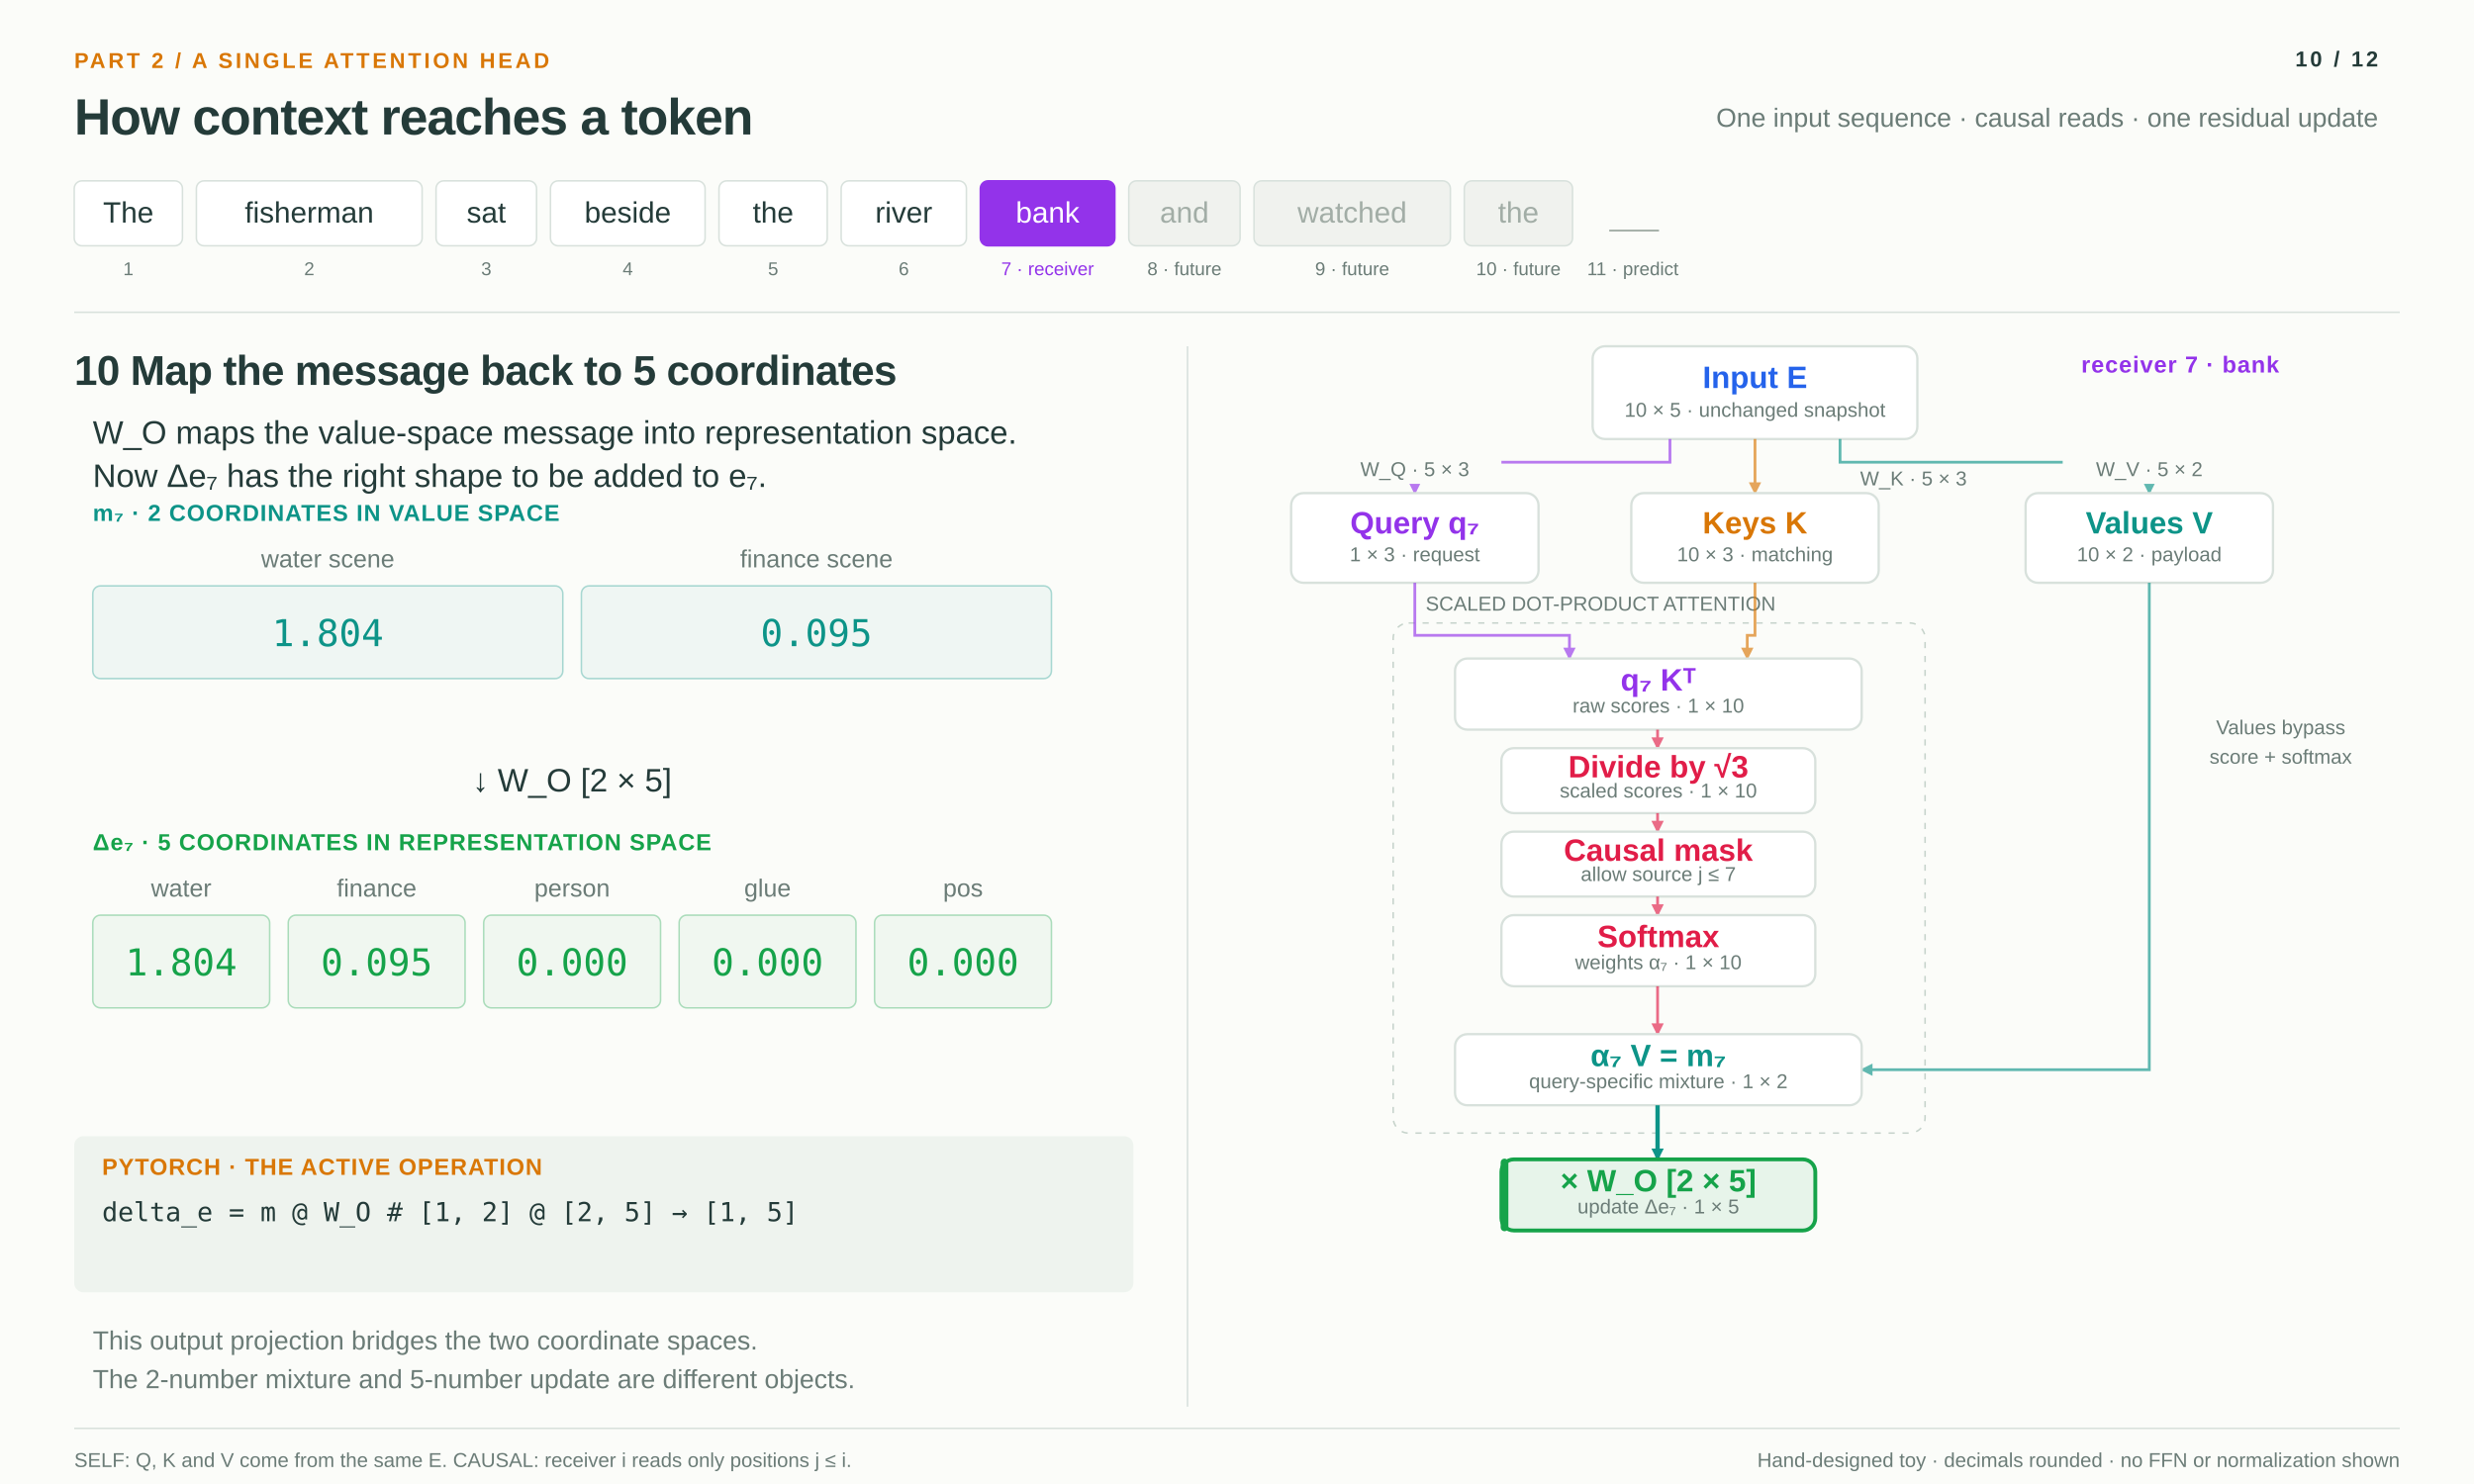
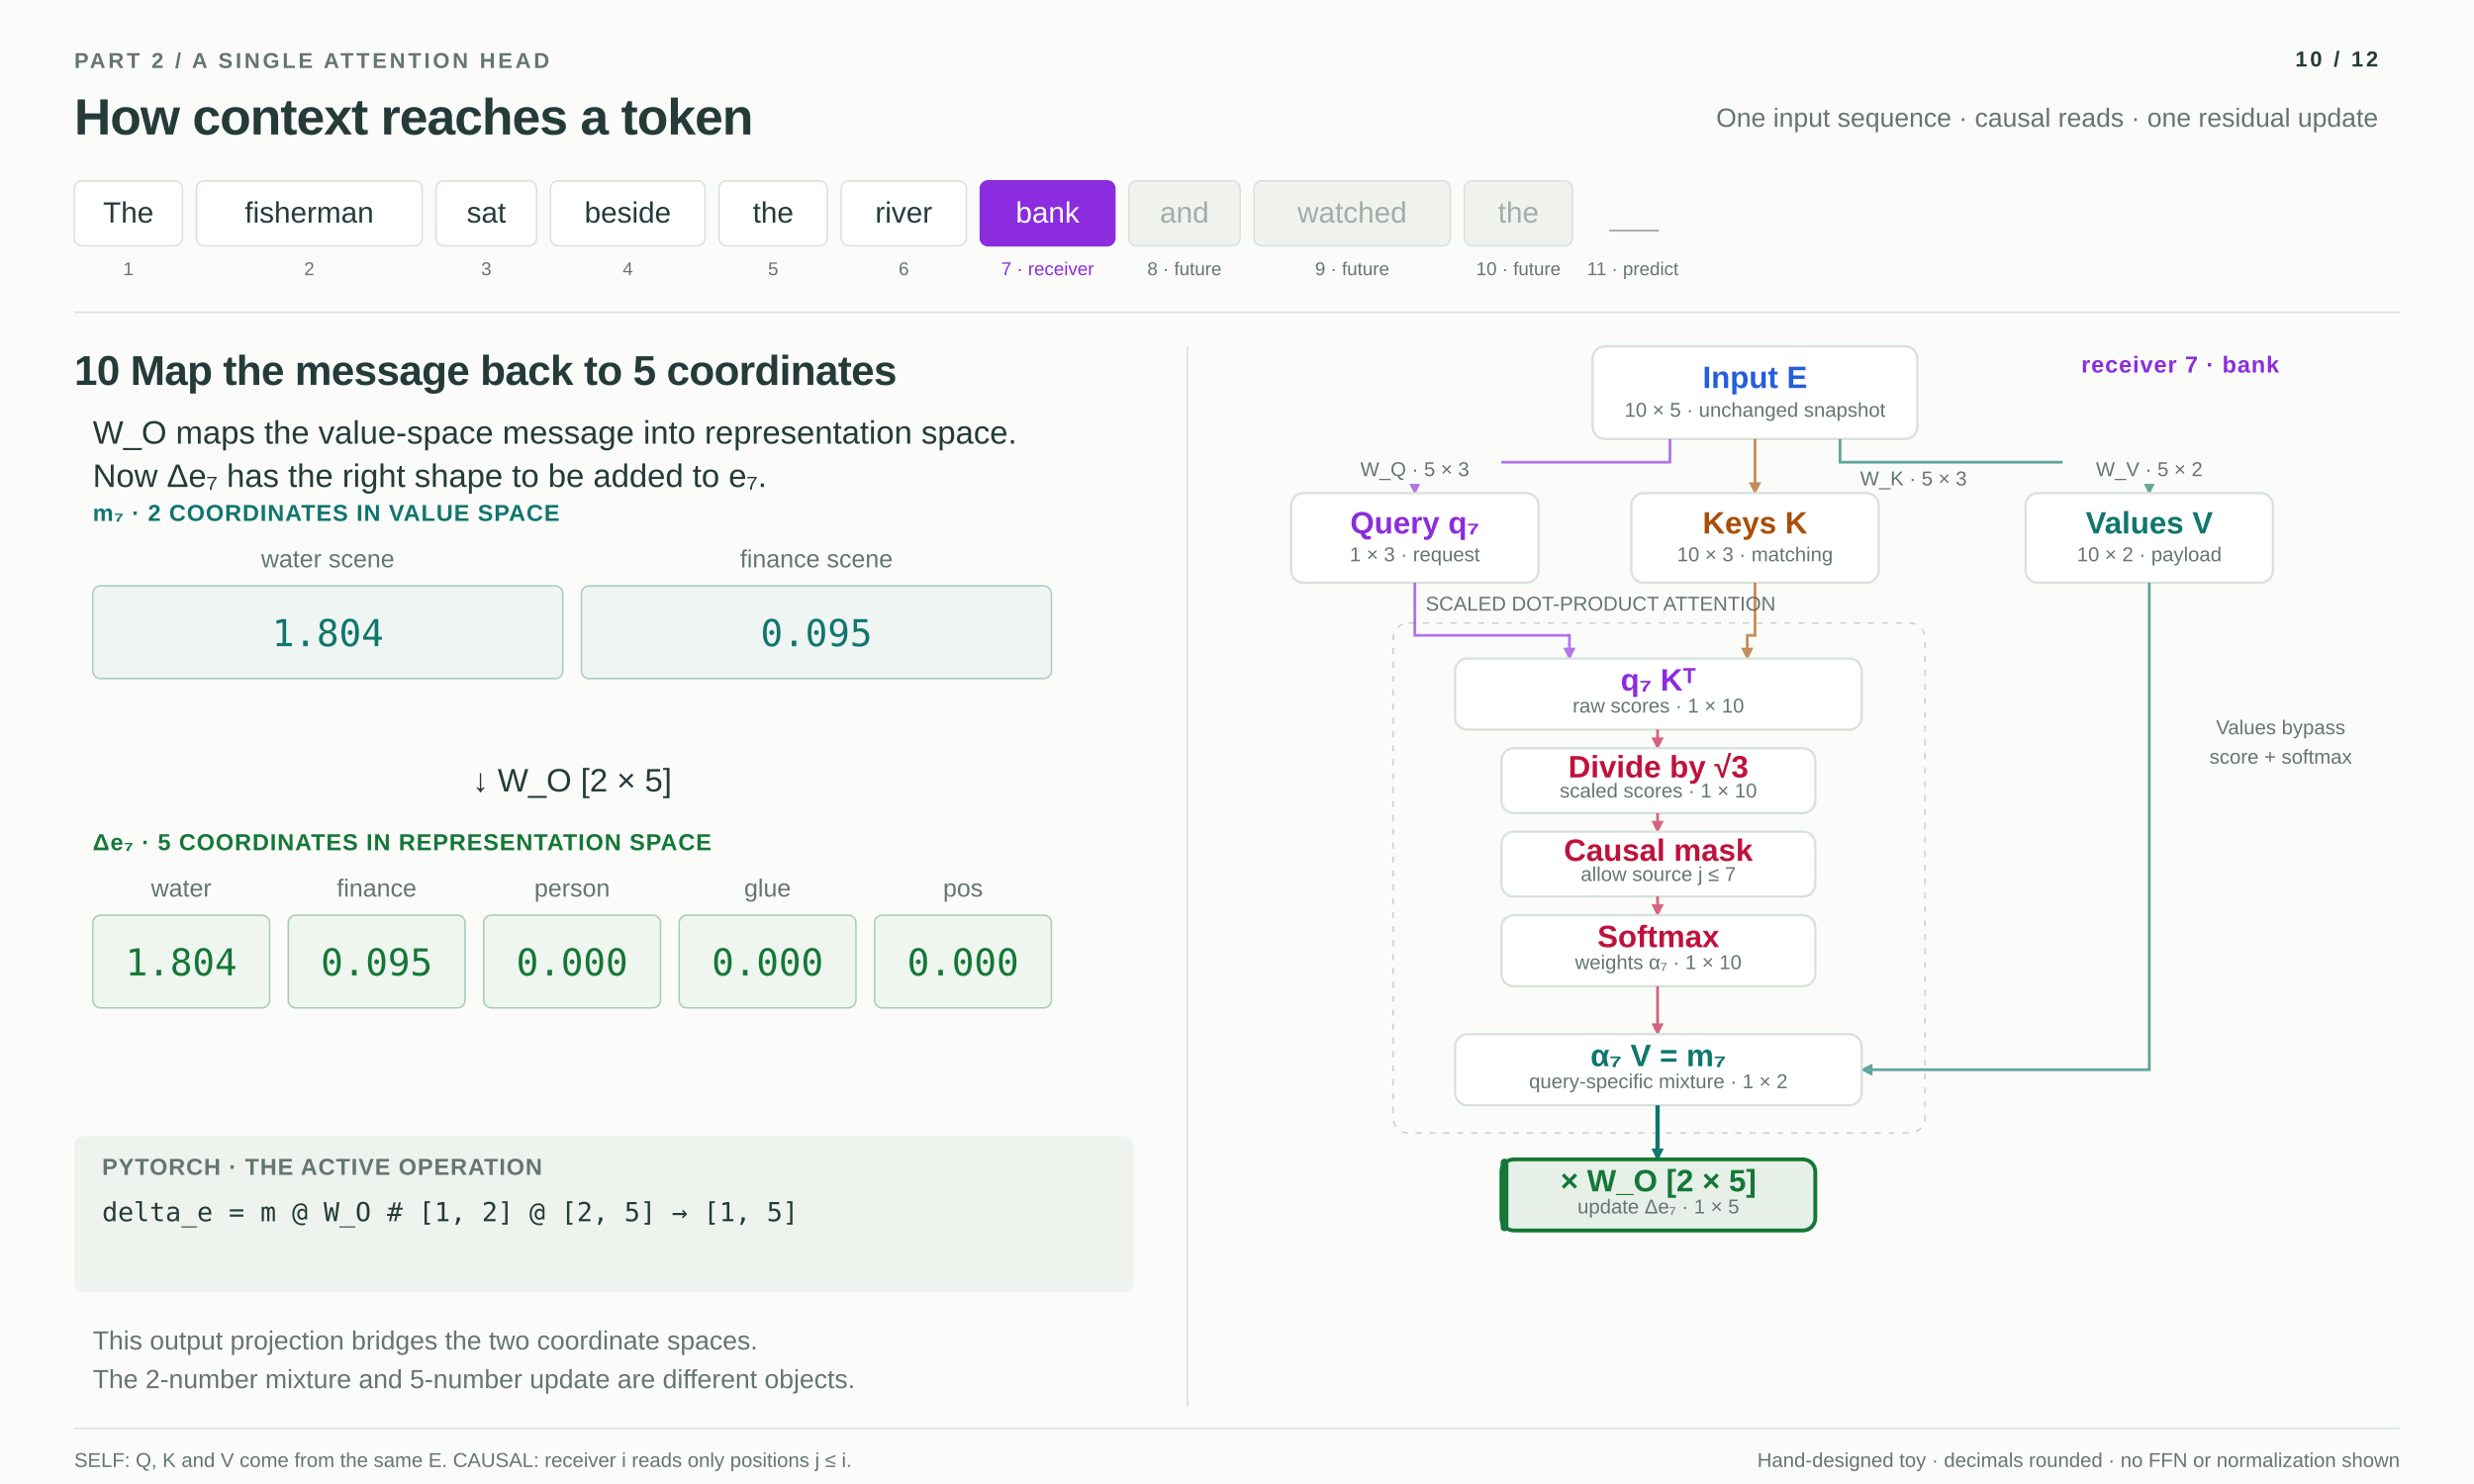
<svg xmlns="http://www.w3.org/2000/svg" id="stage-9-svg" width="1600" height="960" viewBox="0 0 1600 960" role="img" aria-labelledby="stage-9-title stage-9-desc">
  <defs>
    <marker id="stage-9-q" markerWidth="8" markerHeight="8" refX="7" refY="4" orient="auto" markerUnits="userSpaceOnUse">
-       <path d="M0 0 L8 4 L0 8 Z" fill="#9333ea" />
+       <path d="M0 0 L8 4 L0 8 Z" fill="#8b2cde" />
    </marker>
    <marker id="stage-9-k" markerWidth="8" markerHeight="8" refX="7" refY="4" orient="auto" markerUnits="userSpaceOnUse">
-       <path d="M0 0 L8 4 L0 8 Z" fill="#d97706" />
+       <path d="M0 0 L8 4 L0 8 Z" fill="#aa4e08" />
    </marker>
    <marker id="stage-9-v" markerWidth="8" markerHeight="8" refX="7" refY="4" orient="auto" markerUnits="userSpaceOnUse">
-       <path d="M0 0 L8 4 L0 8 Z" fill="#0d9488" />
+       <path d="M0 0 L8 4 L0 8 Z" fill="#0f766e" />
    </marker>
    <marker id="stage-9-a" markerWidth="8" markerHeight="8" refX="7" refY="4" orient="auto" markerUnits="userSpaceOnUse">
-       <path d="M0 0 L8 4 L0 8 Z" fill="#e11d48" />
+       <path d="M0 0 L8 4 L0 8 Z" fill="#be123c" />
    </marker>
    <marker id="stage-9-m" markerWidth="8" markerHeight="8" refX="7" refY="4" orient="auto" markerUnits="userSpaceOnUse">
-       <path d="M0 0 L8 4 L0 8 Z" fill="#0d9488" />
+       <path d="M0 0 L8 4 L0 8 Z" fill="#0f766e" />
    </marker>
    <marker id="stage-9-d" markerWidth="8" markerHeight="8" refX="7" refY="4" orient="auto" markerUnits="userSpaceOnUse">
-       <path d="M0 0 L8 4 L0 8 Z" fill="#16a34a" />
+       <path d="M0 0 L8 4 L0 8 Z" fill="#147737" />
    </marker>
    <marker id="stage-9-e" markerWidth="8" markerHeight="8" refX="7" refY="4" orient="auto" markerUnits="userSpaceOnUse">
-       <path d="M0 0 L8 4 L0 8 Z" fill="#2563eb" />
+       <path d="M0 0 L8 4 L0 8 Z" fill="#245edb" />
    </marker>
  </defs>
-   <style>#stage-9-svg text{font-family:'Avenir Next','Segoe UI',Arial,sans-serif;fill:#243b39}#stage-9-svg .eyebrow{font-size:14px;font-weight:700;letter-spacing:1.8px}#stage-9-svg .heading{font-size:33px;font-weight:600;letter-spacing:-.6px}#stage-9-svg .stage-title{font-size:27px;font-weight:600;letter-spacing:-.4px}#stage-9-svg .body{font-size:21px}#stage-9-svg .detail{font-size:17px;fill:#6b7c77}#stage-9-svg .axis{font-size:16px;fill:#6b7c77}#stage-9-svg .smallcap{font-size:15px;font-weight:700;letter-spacing:.6px}#stage-9-svg .formula{font-family:'STIX Two Text',Georgia,serif;font-size:26px}#stage-9-svg .number{font-family:'SFMono-Regular',Consolas,monospace;font-size:24px}#stage-9-svg .table-number{font-family:'SFMono-Regular',Consolas,monospace;font-size:18px}#stage-9-svg .table-label{font-size:18px}#stage-9-svg .table-head{font-size:15px;font-weight:600;fill:#6b7c77}#stage-9-svg .node-title{font-size:20px;font-weight:600}#stage-9-svg .node-caption{font-size:13px;fill:#6b7c77}#stage-9-svg .code{font-family:'SFMono-Regular',Consolas,monospace;font-size:17px}#stage-9-svg .token{font-size:19px}#stage-9-svg .position{font-size:12px;fill:#6b7c77}#stage-9-svg .tiny{font-size:13px;fill:#6b7c77}</style>
+   <style>#stage-9-svg text{font-family:'Avenir Next','Segoe UI',Arial,sans-serif;fill:#243b39}#stage-9-svg .eyebrow{font-size:14px;font-weight:700;letter-spacing:1.8px}#stage-9-svg .heading{font-size:33px;font-weight:600;letter-spacing:-.6px}#stage-9-svg .stage-title{font-size:27px;font-weight:600;letter-spacing:-.4px}#stage-9-svg .body{font-size:21px}#stage-9-svg .detail{font-size:17px;fill:#65756f}#stage-9-svg .axis{font-size:16px;fill:#65756f}#stage-9-svg .smallcap{font-size:15px;font-weight:700;letter-spacing:.6px}#stage-9-svg .formula{font-family:'STIX Two Text',Georgia,serif;font-size:26px}#stage-9-svg .number{font-family:'SFMono-Regular',Consolas,monospace;font-size:24px}#stage-9-svg .table-number{font-family:'SFMono-Regular',Consolas,monospace;font-size:18px}#stage-9-svg .table-label{font-size:18px}#stage-9-svg .table-head{font-size:15px;font-weight:600;fill:#65756f}#stage-9-svg .node-title{font-size:20px;font-weight:600}#stage-9-svg .node-caption{font-size:13px;fill:#65756f}#stage-9-svg .code{font-family:'SFMono-Regular',Consolas,monospace;font-size:17px}#stage-9-svg .token{font-size:19px}#stage-9-svg .position{font-size:12px;fill:#65756f}#stage-9-svg .tiny{font-size:13px;fill:#65756f}</style>
  <rect x="0" y="0" width="1600" height="960" rx="0" fill="#fbfcf9" stroke="none" />
-   <text x="48" y="44" class="eyebrow" style="fill:#d97706">PART 2 / A SINGLE ATTENTION HEAD</text>
+   <text x="48" y="44" class="eyebrow" style="fill:#65756f">PART 2 / A SINGLE ATTENTION HEAD</text>
  <text x="48" y="87" class="heading">How context reaches a token</text>
  <text x="1538" y="43" class="eyebrow" text-anchor="end">10 / 12</text>
  <text x="1538" y="82" class="detail" text-anchor="end">One input sequence · causal reads · one residual update</text>
  <rect x="48" y="117" width="70" height="42" rx="5" fill="white" stroke="#d8e1dc" />
  <text x="83" y="144" class="token" text-anchor="middle" style="fill:#243b39">The</text>
  <text x="83" y="178" class="position" text-anchor="middle">1</text>
  <rect x="127" y="117" width="146" height="42" rx="5" fill="white" stroke="#d8e1dc" />
  <text x="200" y="144" class="token" text-anchor="middle" style="fill:#243b39">fisherman</text>
  <text x="200" y="178" class="position" text-anchor="middle">2</text>
  <rect x="282" y="117" width="65" height="42" rx="5" fill="white" stroke="#d8e1dc" />
  <text x="314.5" y="144" class="token" text-anchor="middle" style="fill:#243b39">sat</text>
  <text x="314.5" y="178" class="position" text-anchor="middle">3</text>
  <rect x="356" y="117" width="100" height="42" rx="5" fill="white" stroke="#d8e1dc" />
  <text x="406" y="144" class="token" text-anchor="middle" style="fill:#243b39">beside</text>
  <text x="406" y="178" class="position" text-anchor="middle">4</text>
  <rect x="465" y="117" width="70" height="42" rx="5" fill="white" stroke="#d8e1dc" />
  <text x="500" y="144" class="token" text-anchor="middle" style="fill:#243b39">the</text>
  <text x="500" y="178" class="position" text-anchor="middle">5</text>
  <rect x="544" y="117" width="81" height="42" rx="5" fill="white" stroke="#d8e1dc" />
  <text x="584.5" y="144" class="token" text-anchor="middle" style="fill:#243b39">river</text>
  <text x="584.5" y="178" class="position" text-anchor="middle">6</text>
-   <rect x="634" y="117" width="87" height="42" rx="5" fill="#9333ea" stroke="#9333ea" />
+   <rect x="634" y="117" width="87" height="42" rx="5" fill="#8b2cde" stroke="#8b2cde" />
  <text x="677.5" y="144" class="token" text-anchor="middle" style="fill:white">bank</text>
-   <text x="677.5" y="178" class="position" text-anchor="middle" style="fill:#9333ea">7 · receiver</text>
+   <text x="677.5" y="178" class="position" text-anchor="middle" style="fill:#8b2cde">7 · receiver</text>
  <rect x="730" y="117" width="72" height="42" rx="5" fill="#f0f2ee" stroke="#d8e1dc" />
  <text x="766" y="144" class="token" text-anchor="middle" style="fill:#a2ada6">and</text>
  <text x="766" y="178" class="position" text-anchor="middle">8 · future</text>
  <rect x="811" y="117" width="127" height="42" rx="5" fill="#f0f2ee" stroke="#d8e1dc" />
  <text x="874.5" y="144" class="token" text-anchor="middle" style="fill:#a2ada6">watched</text>
  <text x="874.5" y="178" class="position" text-anchor="middle">9 · future</text>
  <rect x="947" y="117" width="70" height="42" rx="5" fill="#f0f2ee" stroke="#d8e1dc" />
  <text x="982" y="144" class="token" text-anchor="middle" style="fill:#a2ada6">the</text>
  <text x="982" y="178" class="position" text-anchor="middle">10 · future</text>
  <text x="1041" y="146" class="token" style="fill:#a2ada6">___</text>
  <text x="1056" y="178" class="position" text-anchor="middle">11 · predict</text>
  <line x1="48" y1="202" x2="1552" y2="202" stroke="#d8e1dc" />
  <text x="48" y="249" class="stage-title">10   Map the message back to 5 coordinates</text>
  <text x="60" y="287" class="body">W_O maps the value-space message into representation space.</text>
  <text x="60" y="315" class="body">Now Δe₇ has the right shape to be added to e₇.</text>
-   <text x="60" y="337" class="smallcap" style="fill:#0d9488">m₇ · 2 COORDINATES IN VALUE SPACE</text>
+   <text x="60" y="337" class="smallcap" style="fill:#0f766e">m₇ · 2 COORDINATES IN VALUE SPACE</text>
  <text x="212" y="367" class="axis" text-anchor="middle">water scene</text>
-   <rect x="60" y="379" width="304" height="60" rx="5" fill="#0d94880c" stroke="#0d948855" />
-   <text x="212" y="418" class="number" text-anchor="middle" style="fill:#0d9488">1.804</text>
+   <rect x="60" y="379" width="304" height="60" rx="5" fill="#0f766e0c" stroke="#0f766e55" />
+   <text x="212" y="418" class="number" text-anchor="middle" style="fill:#0f766e">1.804</text>
  <text x="528" y="367" class="axis" text-anchor="middle">finance scene</text>
-   <rect x="376" y="379" width="304" height="60" rx="5" fill="#0d94880c" stroke="#0d948855" />
-   <text x="528" y="418" class="number" text-anchor="middle" style="fill:#0d9488">0.095</text>
+   <rect x="376" y="379" width="304" height="60" rx="5" fill="#0f766e0c" stroke="#0f766e55" />
+   <text x="528" y="418" class="number" text-anchor="middle" style="fill:#0f766e">0.095</text>
  <text x="370" y="512" class="body" text-anchor="middle">↓  W_O [2 × 5]</text>
-   <text x="60" y="550" class="smallcap" style="fill:#16a34a">Δe₇ · 5 COORDINATES IN REPRESENTATION SPACE</text>
+   <text x="60" y="550" class="smallcap" style="fill:#147737">Δe₇ · 5 COORDINATES IN REPRESENTATION SPACE</text>
  <text x="117.2" y="580" class="axis" text-anchor="middle">water</text>
-   <rect x="60" y="592" width="114.4" height="60" rx="5" fill="#16a34a0c" stroke="#16a34a55" />
-   <text x="117.2" y="631" class="number" text-anchor="middle" style="fill:#16a34a">1.804</text>
+   <rect x="60" y="592" width="114.4" height="60" rx="5" fill="#1477370c" stroke="#14773755" />
+   <text x="117.2" y="631" class="number" text-anchor="middle" style="fill:#147737">1.804</text>
  <text x="243.6" y="580" class="axis" text-anchor="middle">finance</text>
-   <rect x="186.4" y="592" width="114.4" height="60" rx="5" fill="#16a34a0c" stroke="#16a34a55" />
-   <text x="243.6" y="631" class="number" text-anchor="middle" style="fill:#16a34a">0.095</text>
+   <rect x="186.4" y="592" width="114.4" height="60" rx="5" fill="#1477370c" stroke="#14773755" />
+   <text x="243.6" y="631" class="number" text-anchor="middle" style="fill:#147737">0.095</text>
  <text x="370" y="580" class="axis" text-anchor="middle">person</text>
-   <rect x="312.8" y="592" width="114.4" height="60" rx="5" fill="#16a34a0c" stroke="#16a34a55" />
-   <text x="370" y="631" class="number" text-anchor="middle" style="fill:#16a34a">0.000</text>
+   <rect x="312.8" y="592" width="114.4" height="60" rx="5" fill="#1477370c" stroke="#14773755" />
+   <text x="370" y="631" class="number" text-anchor="middle" style="fill:#147737">0.000</text>
  <text x="496.4" y="580" class="axis" text-anchor="middle">glue</text>
-   <rect x="439.2" y="592" width="114.4" height="60" rx="5" fill="#16a34a0c" stroke="#16a34a55" />
-   <text x="496.4" y="631" class="number" text-anchor="middle" style="fill:#16a34a">0.000</text>
+   <rect x="439.2" y="592" width="114.4" height="60" rx="5" fill="#1477370c" stroke="#14773755" />
+   <text x="496.4" y="631" class="number" text-anchor="middle" style="fill:#147737">0.000</text>
  <text x="622.8" y="580" class="axis" text-anchor="middle">pos</text>
-   <rect x="565.6" y="592" width="114.4" height="60" rx="5" fill="#16a34a0c" stroke="#16a34a55" />
-   <text x="622.8" y="631" class="number" text-anchor="middle" style="fill:#16a34a">0.000</text>
+   <rect x="565.6" y="592" width="114.4" height="60" rx="5" fill="#1477370c" stroke="#14773755" />
+   <text x="622.8" y="631" class="number" text-anchor="middle" style="fill:#147737">0.000</text>
  <rect x="48" y="735" width="685" height="101" rx="6" fill="#eef3ee" stroke="none" />
-   <text x="66" y="760" class="smallcap" style="fill:#d97706">PYTORCH · THE ACTIVE OPERATION</text>
+   <text x="66" y="760" class="smallcap" style="fill:#65756f">PYTORCH · THE ACTIVE OPERATION</text>
  <text x="66" y="790" class="code">delta_e = m @ W_O  # [1, 2] @ [2, 5] → [1, 5]</text>
  <text x="60" y="873" class="detail">This output projection bridges the two coordinate spaces.</text>
  <text x="60" y="898" class="detail">The 2-number mixture and 5-number update are different objects.</text>
  <line x1="768" y1="224" x2="768" y2="910" stroke="#d8e1dc" />
  <g class="node" data-node="input">
    <rect x="1030" y="224" width="210" height="60" rx="8" fill="#ffffff" stroke="#d8e1dc" stroke-width="1.5" />
-     <text x="1135" y="251" class="node-title" text-anchor="middle" style="fill:#2563eb">Input E</text>
+     <text x="1135" y="251" class="node-title" text-anchor="middle" style="fill:#245edb">Input E</text>
    <text x="1135" y="269.6" class="node-caption" text-anchor="middle">10 × 5 · unchanged snapshot</text>
  </g>
-   <text x="1474" y="241" class="smallcap" style="fill:#9333ea" text-anchor="end">receiver 7 · bank</text>
-   <path d="M1080 284 V299 H915 V319" fill="none" stroke="#9333ea" stroke-width="1.8" opacity="0.65" marker-end="url(#stage-9-q)" />
-   <path d="M1135 284 V319" fill="none" stroke="#d97706" stroke-width="1.8" opacity="0.65" marker-end="url(#stage-9-k)" />
-   <path d="M1190 284 V299 H1390 V319" fill="none" stroke="#0d9488" stroke-width="1.8" opacity="0.65" marker-end="url(#stage-9-v)" />
+   <text x="1474" y="241" class="smallcap" style="fill:#8b2cde" text-anchor="end">receiver 7 · bank</text>
+   <path d="M1080 284 V299 H915 V319" fill="none" stroke="#8b2cde" stroke-width="1.8" opacity="0.65" marker-end="url(#stage-9-q)" />
+   <path d="M1135 284 V319" fill="none" stroke="#aa4e08" stroke-width="1.8" opacity="0.65" marker-end="url(#stage-9-k)" />
+   <path d="M1190 284 V299 H1390 V319" fill="none" stroke="#0f766e" stroke-width="1.8" opacity="0.65" marker-end="url(#stage-9-v)" />
  <rect x="859" y="292" width="112" height="21" rx="0" fill="#fbfcf9" stroke="none" />
  <text x="915" y="308" class="tiny" text-anchor="middle">W_Q · 5 × 3</text>
  <text x="1203" y="314" class="tiny">W_K · 5 × 3</text>
  <rect x="1334" y="292" width="112" height="21" rx="0" fill="#fbfcf9" stroke="none" />
  <text x="1390" y="308" class="tiny" text-anchor="middle">W_V · 5 × 2</text>
  <g class="node" data-node="q">
    <rect x="835" y="319" width="160" height="58" rx="8" fill="#ffffff" stroke="#d8e1dc" stroke-width="1.5" />
-     <text x="915" y="345.1" class="node-title" text-anchor="middle" style="fill:#9333ea">Query q₇</text>
+     <text x="915" y="345.1" class="node-title" text-anchor="middle" style="fill:#8b2cde">Query q₇</text>
    <text x="915" y="363.08" class="node-caption" text-anchor="middle">1 × 3 · request</text>
  </g>
  <g class="node" data-node="k">
    <rect x="1055" y="319" width="160" height="58" rx="8" fill="#ffffff" stroke="#d8e1dc" stroke-width="1.5" />
-     <text x="1135" y="345.1" class="node-title" text-anchor="middle" style="fill:#d97706">Keys K</text>
+     <text x="1135" y="345.1" class="node-title" text-anchor="middle" style="fill:#aa4e08">Keys K</text>
    <text x="1135" y="363.08" class="node-caption" text-anchor="middle">10 × 3 · matching</text>
  </g>
  <g class="node" data-node="v">
    <rect x="1310" y="319" width="160" height="58" rx="8" fill="#ffffff" stroke="#d8e1dc" stroke-width="1.5" />
-     <text x="1390" y="345.1" class="node-title" text-anchor="middle" style="fill:#0d9488">Values V</text>
+     <text x="1390" y="345.1" class="node-title" text-anchor="middle" style="fill:#0f766e">Values V</text>
    <text x="1390" y="363.08" class="node-caption" text-anchor="middle">10 × 2 · payload</text>
  </g>
  <rect x="901" y="403" width="344" height="330" rx="10" fill="none" stroke="#c6d3cb" stroke-dasharray="4 5" />
  <text x="922" y="395" class="tiny">SCALED DOT-PRODUCT ATTENTION</text>
-   <path d="M915 377 V411 H1015 V426" fill="none" stroke="#9333ea" stroke-width="1.8" opacity="0.65" marker-end="url(#stage-9-q)" />
-   <path d="M1135 377 V411 H1130 V426" fill="none" stroke="#d97706" stroke-width="1.8" opacity="0.65" marker-end="url(#stage-9-k)" />
+   <path d="M915 377 V411 H1015 V426" fill="none" stroke="#8b2cde" stroke-width="1.8" opacity="0.65" marker-end="url(#stage-9-q)" />
+   <path d="M1135 377 V411 H1130 V426" fill="none" stroke="#aa4e08" stroke-width="1.8" opacity="0.65" marker-end="url(#stage-9-k)" />
  <g class="node" data-node="score">
    <rect x="941" y="426" width="263" height="46" rx="8" fill="#ffffff" stroke="#d8e1dc" stroke-width="1.5" />
-     <text x="1072.5" y="446.7" class="node-title" text-anchor="middle" style="fill:#9333ea">q₇ Kᵀ</text>
+     <text x="1072.5" y="446.7" class="node-title" text-anchor="middle" style="fill:#8b2cde">q₇ Kᵀ</text>
    <text x="1072.5" y="460.96" class="node-caption" text-anchor="middle">raw scores · 1 × 10</text>
  </g>
-   <path d="M1072 472 V484" fill="none" stroke="#e11d48" stroke-width="1.8" opacity="0.65" marker-end="url(#stage-9-a)" />
+   <path d="M1072 472 V484" fill="none" stroke="#be123c" stroke-width="1.8" opacity="0.65" marker-end="url(#stage-9-a)" />
  <g class="node" data-node="scale">
    <rect x="971" y="484" width="203" height="42" rx="8" fill="#ffffff" stroke="#d8e1dc" stroke-width="1.5" />
-     <text x="1072.5" y="502.9" class="node-title" text-anchor="middle" style="fill:#e11d48">Divide by √3</text>
+     <text x="1072.5" y="502.9" class="node-title" text-anchor="middle" style="fill:#be123c">Divide by √3</text>
    <text x="1072.5" y="515.92" class="node-caption" text-anchor="middle">scaled scores · 1 × 10</text>
  </g>
-   <path d="M1072 526 V538" fill="none" stroke="#e11d48" stroke-width="1.8" opacity="0.65" marker-end="url(#stage-9-a)" />
+   <path d="M1072 526 V538" fill="none" stroke="#be123c" stroke-width="1.8" opacity="0.65" marker-end="url(#stage-9-a)" />
  <g class="node" data-node="mask">
    <rect x="971" y="538" width="203" height="42" rx="8" fill="#ffffff" stroke="#d8e1dc" stroke-width="1.5" />
-     <text x="1072.5" y="556.9" class="node-title" text-anchor="middle" style="fill:#e11d48">Causal mask</text>
+     <text x="1072.5" y="556.9" class="node-title" text-anchor="middle" style="fill:#be123c">Causal mask</text>
    <text x="1072.5" y="569.92" class="node-caption" text-anchor="middle">allow source j ≤ 7</text>
  </g>
-   <path d="M1072 580 V592" fill="none" stroke="#e11d48" stroke-width="1.8" opacity="0.65" marker-end="url(#stage-9-a)" />
+   <path d="M1072 580 V592" fill="none" stroke="#be123c" stroke-width="1.8" opacity="0.65" marker-end="url(#stage-9-a)" />
  <g class="node" data-node="weights">
    <rect x="971" y="592" width="203" height="46" rx="8" fill="#ffffff" stroke="#d8e1dc" stroke-width="1.5" />
-     <text x="1072.5" y="612.7" class="node-title" text-anchor="middle" style="fill:#e11d48">Softmax</text>
+     <text x="1072.5" y="612.7" class="node-title" text-anchor="middle" style="fill:#be123c">Softmax</text>
    <text x="1072.5" y="626.96" class="node-caption" text-anchor="middle">weights α₇ · 1 × 10</text>
  </g>
-   <path d="M1072 638 V669" fill="none" stroke="#e11d48" stroke-width="1.8" opacity="0.65" marker-end="url(#stage-9-a)" />
-   <path d="M1390 377 V692 H1204" fill="none" stroke="#0d9488" stroke-width="1.8" opacity="0.65" marker-end="url(#stage-9-v)" />
+   <path d="M1072 638 V669" fill="none" stroke="#be123c" stroke-width="1.8" opacity="0.65" marker-end="url(#stage-9-a)" />
+   <path d="M1390 377 V692 H1204" fill="none" stroke="#0f766e" stroke-width="1.8" opacity="0.65" marker-end="url(#stage-9-v)" />
  <text x="1475" y="475" class="tiny" text-anchor="middle">Values bypass</text>
  <text x="1475" y="494" class="tiny" text-anchor="middle">score + softmax</text>
  <g class="node" data-node="mix">
    <rect x="941" y="669" width="263" height="46" rx="8" fill="#ffffff" stroke="#d8e1dc" stroke-width="1.5" />
-     <text x="1072.5" y="689.7" class="node-title" text-anchor="middle" style="fill:#0d9488">α₇ V = m₇</text>
+     <text x="1072.5" y="689.7" class="node-title" text-anchor="middle" style="fill:#0f766e">α₇ V = m₇</text>
    <text x="1072.5" y="703.96" class="node-caption" text-anchor="middle">query-specific mixture · 1 × 2</text>
  </g>
-   <path d="M1072 715 V750" fill="none" stroke="#0d9488" stroke-width="2.8" opacity="1" marker-end="url(#stage-9-m)" />
+   <path d="M1072 715 V750" fill="none" stroke="#0f766e" stroke-width="2.8" opacity="1" marker-end="url(#stage-9-m)" />
  <g class="node" data-node="output">
-     <rect x="971" y="750" width="203" height="46" rx="8" fill="#16a34a15" stroke="#16a34a" stroke-width="2.5" />
-     <rect x="971" y="750" width="4" height="46" rx="2" fill="#16a34a" stroke="#16a34a" />
-     <text x="1072.5" y="770.7" class="node-title" text-anchor="middle" style="fill:#16a34a">× W_O [2 × 5]</text>
+     <rect x="971" y="750" width="203" height="46" rx="8" fill="#14773715" stroke="#147737" stroke-width="2.5" />
+     <rect x="971" y="750" width="4" height="46" rx="2" fill="#147737" stroke="#147737" />
+     <text x="1072.5" y="770.7" class="node-title" text-anchor="middle" style="fill:#147737">× W_O [2 × 5]</text>
    <text x="1072.5" y="784.96" class="node-caption" text-anchor="middle">update Δe₇ · 1 × 5</text>
  </g>
  <line x1="48" y1="924" x2="1552" y2="924" stroke="#d8e1dc" />
  <text x="48" y="949" class="tiny">SELF: Q, K and V come from the same E.   CAUSAL: receiver i reads only positions j ≤ i.</text>
  <text x="1552" y="949" class="tiny" text-anchor="end">Hand-designed toy · decimals rounded · no FFN or normalization shown</text>
</svg>
